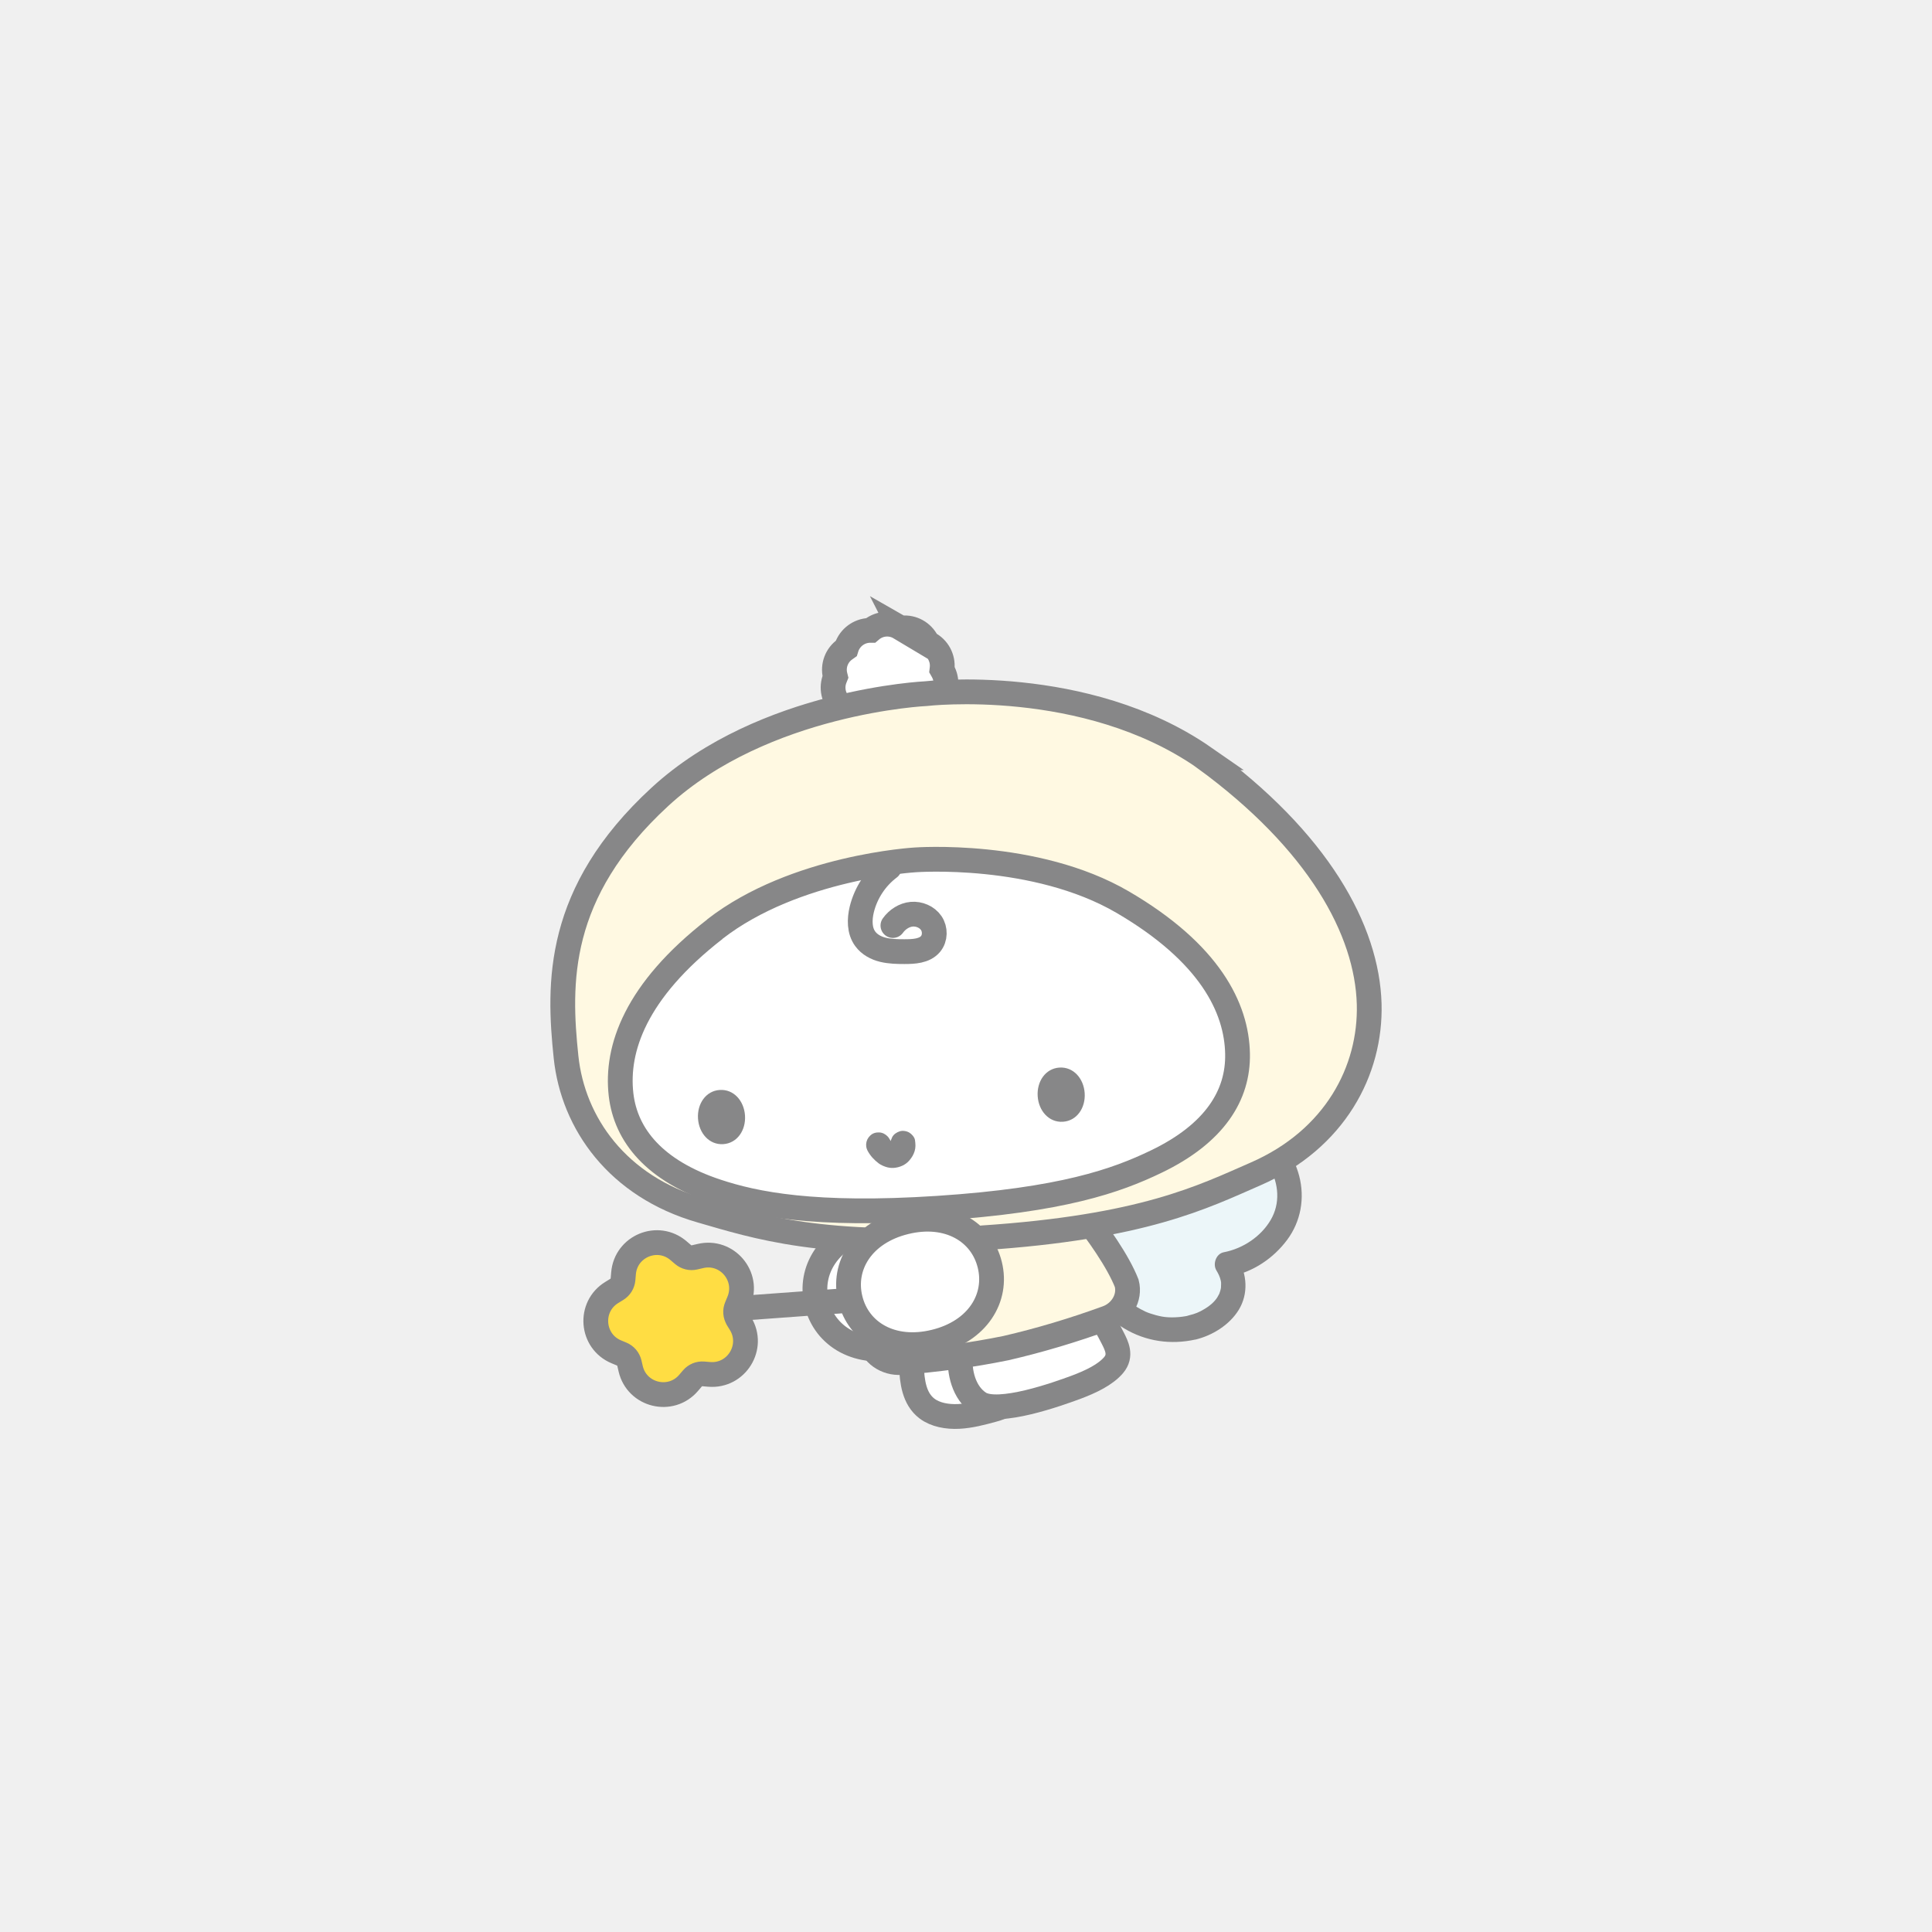
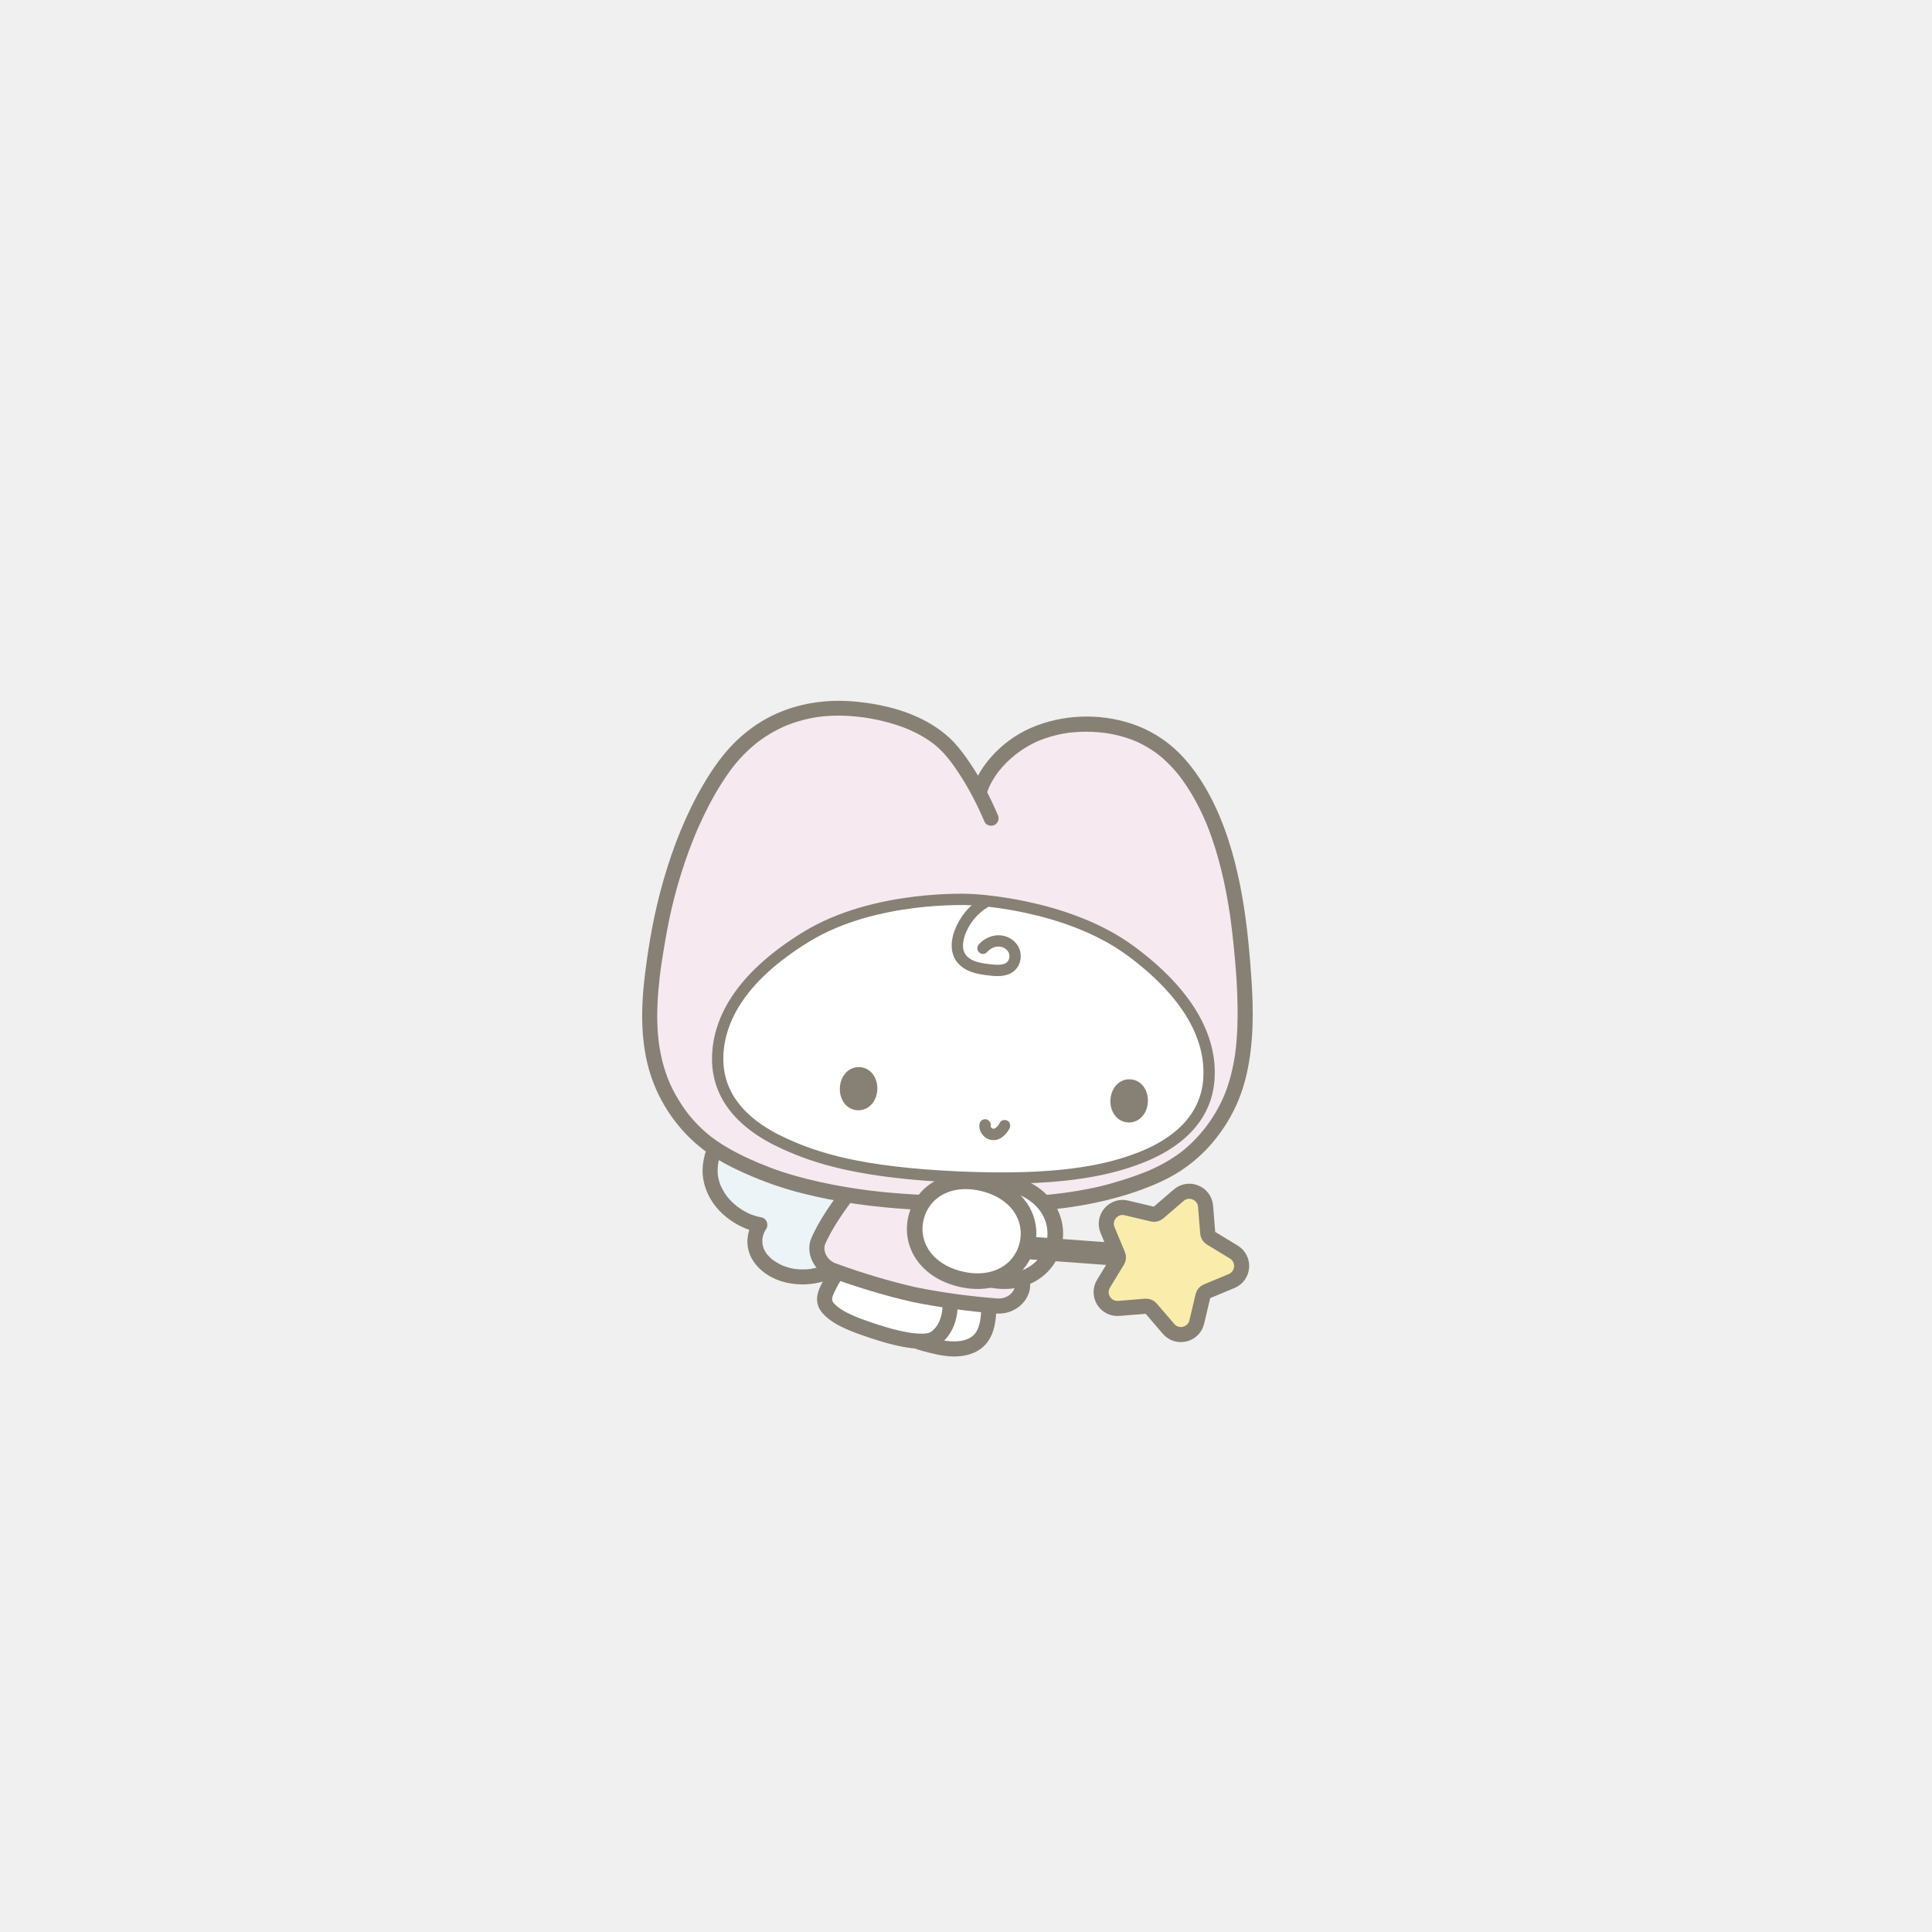
- <svg xmlns="http://www.w3.org/2000/svg" id="Layer_1" data-name="Layer 1" viewBox="0 0 233.94 233.94">
-   <path d="M115.78,153.69c.99,4.01-1.47,8.06-6.66,9.33-5.2,1.28-9.25-1.17-10.23-5.18-.99-4.01,1.47-8.06,6.66-9.33,5.2-1.28,9.25,1.17,10.23,5.18Z" fill="#fff" stroke="#878788" stroke-linejoin="round" stroke-width="3" />
+ <svg xmlns="http://www.w3.org/2000/svg" id="_도우미" data-name="도우미" viewBox="0 0 512 512">
  <g>
-     <path d="M144.34,160.77c1.33-.31,3.25-1.23,4.29-2.82.46-.7,1.35-2.61-.07-4.83,3.89-.72,7.53-4.16,7.58-8.11.05-3.95-2.81-7.58-6.45-9.12-3.9-1.65-10.24.38-13.56,3.18-3.98,3.35-4.71,7.66-5.01,9.58-.12.78-.19,1.88-.12,2.61.11,1.16.46,2.1.8,2.78.52,1.05,1.34,2.51,2.67,3.71,1.26,1.14,4.64,4.24,9.86,3.03Z" fill="#ecf6f9" />
-     <path d="M144.74,162.21c2.07-.5,4.13-1.77,5.26-3.61,1.18-1.94,1.02-4.33-.14-6.24l-.9,2.2c2.75-.53,5.22-2.18,6.89-4.42s2.17-5.07,1.46-7.77-2.52-5.02-4.78-6.63-4.71-2.16-7.34-1.9c-5.41.53-10.74,3.39-13.46,8.2-1.01,1.79-1.64,3.77-1.98,5.79-.22,1.34-.35,2.68-.16,4.03s.71,2.58,1.38,3.76c1.21,2.14,3.02,3.94,5.13,5.22,2.63,1.59,5.66,2.02,8.65,1.36.79-.17,1.25-1.09,1.05-1.85-.22-.82-1.05-1.22-1.85-1.05-1.06.23-2.31.29-3.24.12-.49-.09-.97-.22-1.44-.38s-.63-.24-1.16-.52c-.36-.19-.71-.41-1.04-.64-.17-.12-.33-.24-.5-.36.28.21-.13-.11-.22-.18-.66-.54-1.3-1.12-1.83-1.79-1.43-1.8-2.16-3.69-1.98-6.01.05-.62.17-1.31.33-2.03.19-.86.44-1.71.76-2.53.11-.28.06-.14.03-.08.05-.13.11-.25.17-.37.11-.23.22-.46.34-.68.28-.53.6-1.04.95-1.53.31-.43.65-.83,1.02-1.21.22-.23.44-.45.68-.66.13-.12.27-.24.41-.36.03-.03.35-.29.19-.16,1.75-1.36,3.76-2.23,5.89-2.76,1.97-.49,4.01-.69,5.88.07-.09-.03.34.16.44.21.27.14.54.29.8.45.47.29.84.55,1.24.91.85.75,1.51,1.54,2.05,2.52,1.14,2.04,1.31,4.39.15,6.38s-3.33,3.47-5.68,3.92c-.95.18-1.37,1.43-.9,2.2.24.4.43.78.53,1.24.04.18.04.2.04.41,0,.06-.03.57,0,.34-.04.32-.14.65-.26.95.13-.31-.14.24-.21.34-.38.58-.93,1.03-1.52,1.38-.68.41-1.12.59-1.9.78-1.88.46-1.08,3.35.8,2.89Z" fill="#878788" />
+     <g>
+       <path d="M208.72,337.91c-2.32-.54-5.66-2.15-7.47-4.91-.8-1.22-2.35-4.54.13-8.41-6.77-1.25-13.12-7.25-13.2-14.14-.08-6.88,4.9-13.2,11.24-15.88,6.79-2.87,17.83.68,23.6,5.55,6.92,5.84,8.19,13.34,8.71,16.69.21,1.35.32,3.27.2,4.54-.19,2.03-.8,3.65-1.39,4.83-.92,1.83-2.33,4.36-4.65,6.46-2.19,1.98-8.09,7.37-17.18,5.27Z" fill="#ecf4f8" />
+       <path d="M209.25,335.98c-.65-.15-1.27-.36-1.89-.61.33.13,0,0-.14-.07-.16-.07-.32-.15-.47-.23-.32-.16-.63-.34-.94-.52-.34-.21-.67-.43-1-.66-.11-.08-.1-.07.03.03-.1-.08-.19-.16-.29-.24-.14-.12-.28-.25-.42-.38-.28-.26-.53-.54-.78-.82-.3-.33.08.14-.16-.19-.1-.14-.19-.27-.28-.42-.11-.18-.21-.36-.31-.54-.05-.1-.1-.2-.15-.3-.17-.34.15.43.01.03-.09-.26-.18-.51-.25-.77-.04-.14-.07-.28-.1-.43-.02-.1-.04-.2-.06-.3.03.25.04.3.02.14,0-.36-.05-.72-.04-1.08,0-.18.02-.35.04-.53-.05.44.04-.16.05-.2.22-.99.43-1.42.98-2.3.64-1.03.06-2.7-1.2-2.94-1-.19-1.97-.48-2.93-.84-.36-.14-.1-.04-.03,0-.11-.05-.22-.1-.33-.15-.22-.1-.44-.21-.66-.32-.49-.25-.97-.52-1.43-.81-.41-.26-.81-.54-1.2-.83.28.2-.22-.18-.31-.25-.23-.19-.46-.4-.68-.6-.36-.33-.7-.67-1.02-1.03-.16-.18-.32-.36-.47-.55-.08-.09-.15-.19-.23-.28.22.27-.06-.09-.12-.17-.58-.8-1.03-1.65-1.47-2.53-.14-.27.1.28,0,0-.04-.11-.09-.22-.13-.33-.09-.25-.18-.5-.25-.75-.14-.48-.26-.96-.35-1.45-.01-.06-.07-.43-.03-.17s-.01-.11-.02-.17c-.02-.23-.04-.47-.05-.71-.02-.51,0-1.03.04-1.54.01-.15.03-.3.04-.45.02-.32-.05.31,0,0,.04-.24.08-.47.12-.71.1-.5.22-1,.37-1.48.14-.46.3-.91.48-1.36-.14.35.15-.32.2-.43.12-.24.24-.49.37-.73.23-.43.48-.84.74-1.25.13-.2.27-.4.41-.6.07-.1.14-.2.21-.3.35-.48-.24.29.13-.17.65-.81,1.37-1.57,2.14-2.27.18-.16.37-.33.56-.48.09-.08.58-.47.31-.26.44-.33.89-.65,1.36-.94.41-.26.84-.51,1.27-.74.22-.11.43-.22.65-.33.11-.05.22-.1.33-.16.05-.02.51-.22.25-.11-.2.08.35-.13.42-.15.22-.08.44-.15.67-.21.43-.12.87-.23,1.32-.31.11-.02.21-.04.32-.05.07-.01.41-.06.14-.02s.08,0,.14-.01c.11-.01.22-.02.33-.03.51-.04,1.01-.07,1.52-.07.97,0,1.93.08,2.89.18-.41-.05.23.04.36.06.24.04.48.08.72.12.54.1,1.08.22,1.62.35,1.02.25,2.03.56,3.02.91.47.16.93.34,1.39.53.11.05.23.09.34.14-.32-.14-.03-.01.03.02.28.12.56.25.83.38.91.43,1.81.91,2.67,1.43.39.24.78.48,1.16.73.18.12.37.25.55.38.09.06.18.13.27.19.04.03.41.3.19.14-.21-.15.07.05.11.09.1.08.21.17.31.25.21.17.41.35.62.53.45.4.88.82,1.3,1.25,1.51,1.56,2.46,2.86,3.54,4.86.23.42.44.85.65,1.29.09.2.18.4.27.6.13.27-.12-.31-.01-.03.05.12.1.24.15.37.31.78.58,1.58.82,2.39.38,1.3.66,2.62.88,3.95.04.23.07.47.11.7.01.08.05.38,0,0,.01.13.03.25.04.38.03.3.06.59.08.89.04.56.06,1.12.06,1.69,0,.24,0,.48-.02.72,0,.11-.02.22-.02.33l-.02.23c.02-.12.02-.1,0,.03-.08.56-.21,1.11-.36,1.65-.08.28-.17.55-.27.83-.04.11-.09.23-.13.34-.13.36.06-.12-.03.08-.38.8-.78,1.6-1.22,2.37-.26.45-.54.9-.83,1.34-.15.22-.29.43-.45.64-.08.11-.16.22-.24.32q-.08.11,0,0l-.13.16c-.64.76-1.32,1.46-2.05,2.13-.39.35-.79.7-1.19,1.03-.11.09-.22.18-.34.27-.38.31.18-.13-.05.04-.3.22-.59.44-.9.64-.64.44-1.3.84-1.99,1.2-.35.18-.7.36-1.06.52-.09.04-.19.08-.28.12.06-.03.4-.16.05-.03-.22.08-.44.17-.66.25-.89.31-1.81.55-2.74.71-.12.02-.23.04-.35.06-.31.05.32-.03,0,0-.24.02-.48.05-.72.07-.53.04-1.06.05-1.6.04-.56-.01-1.13-.05-1.69-.12-.34-.04.26.04-.08-.01-.14-.02-.28-.04-.42-.07-.32-.06-.64-.12-.95-.2-1.02-.23-2.21.31-2.46,1.4-.23,1.02.31,2.21,1.4,2.46,4.62,1.04,9.31.49,13.51-1.7,2.84-1.48,5.59-3.7,7.58-6.21,1.48-1.86,2.7-3.91,3.61-6.11.96-2.33,1.22-4.82,1.04-7.32-.24-3.3-.98-6.66-2.25-9.71-1.85-4.46-4.76-8.3-8.65-11.2-3.54-2.64-7.85-4.45-12.15-5.39s-8.93-1.02-13.05.89-7.79,5.41-9.8,9.54c-1.05,2.17-1.7,4.48-1.83,6.9s.41,4.7,1.4,6.86c1.96,4.26,5.86,7.48,10.15,9.21,1,.4,2.04.71,3.1.91l-1.2-2.94c-1.95,3.12-2.19,7.07-.24,10.26s5.34,5.18,8.78,6c1.02.24,2.21-.32,2.46-1.4s-.31-2.2-1.4-2.46Z" fill="#878175" />
+     </g>
+     <g id="_점눈" data-name="점눈">
+       <path d="M262.06,346.78c-.14,3.32-.55,6.96-3.3,9.03-1.77,1.34-4.28,1.78-6.71,1.65-2.43-.13-4.84-.78-7.21-1.42-2.15-.58-4.45-1.64-5.38-3.46-.85-1.67-.21-3.23.57-4.81.75-1.52.92-1.86,1.67-3.38" fill="#fff" stroke="#878175" stroke-linejoin="round" stroke-width="4" />
+       <path d="M251.75,344.57c.3,3.45-.69,7.92-3.98,10.08-3.99,2.63-16.74-1.97-20.35-3.32-3.22-1.2-6.25-2.67-7.98-4.69s-.62-4.1.18-5.7c.95-1.89,2-3.69,3.33-5.14" fill="#fff" stroke="#878175" stroke-linejoin="round" stroke-width="4" />
+       <path d="M268.35,323c1.52,5.92,2.88,13.19,2.63,18.16-.54,3.12-3.61,5.19-6.82,4.94-7.49-.58-14.84-1.58-22.03-3.04h0c-7.15-1.65-14.25-3.79-21.31-6.36-3.03-1.1-4.96-4.25-4.16-7.32,1.83-4.63,6.08-10.68,9.92-15.44" fill="#f6eaf0" stroke="#878175" stroke-miterlimit="10" stroke-width="4" />
+     </g>
+     <g>
+       <path d="M262.66,216.9c-2.7-6.34-6.02-12.4-10.33-17.69-7.56-9.28-22.56-11.49-29.97-11.52-12.81-.05-23.54,5.54-30.95,16.08-9.03,12.84-14.33,30.06-16.52,42.09-2.67,14.72-5.35,31.35,2.33,45.1,5.94,10.64,13.68,15.3,24.97,19.84,11.29,4.54,26.44,6.93,38.59,7.64,2.79.16,5.52.33,8.2.48l-.67-.03c2.68.11,5.41.21,8.2.32,12.16.48,27.47-.41,39.15-3.83,11.68-3.42,19.84-7.3,26.78-17.31,8.99-12.94,7.95-29.75,6.72-44.66-1-12.18-3.48-30.08-11.44-43.61-5.43-9.25-12.92-16.36-26.09-17.69-8.7-.88-16.79,1.23-22.62,5.45-8.26,5.97-9.51,12.53-9.51,12.53" fill="#f6eaf0" />
+       <path d="M264.39,215.89c-1.99-4.66-4.31-9.19-7.15-13.4-1.35-2-2.78-4.01-4.43-5.77-1.38-1.48-2.97-2.77-4.64-3.9-6.21-4.2-13.85-6.14-21.24-6.87-7.68-.76-15.48.34-22.44,3.77-3.66,1.81-7.02,4.29-9.91,7.17-3.19,3.2-5.79,6.95-8.08,10.83-4.68,7.94-8.11,16.65-10.66,25.5-2.42,8.36-3.97,17.01-4.99,25.65-1.12,9.43-1.14,19.38,2.41,28.33,3.13,7.88,8.55,14.63,15.67,19.26,3.39,2.2,7.06,3.92,10.78,5.48,4.22,1.77,8.54,3.2,12.97,4.32,9.26,2.35,18.82,3.64,28.35,4.21,2.65.16,5.3.32,7.95.46v-4l-.67-.03v4c4.8.2,9.61.44,14.41.44s9.26-.19,13.87-.6c8.86-.79,17.58-2.42,25.95-5.48,3.55-1.3,7.03-2.84,10.21-4.9s6.11-4.62,8.58-7.55c2.92-3.47,5.27-7.28,6.97-11.49s2.59-8.44,3.13-12.83c1.06-8.58.42-17.28-.32-25.86-.7-8.13-1.84-16.27-3.87-24.18s-5.21-16.36-10.12-23.32c-2.07-2.94-4.45-5.68-7.27-7.92-3.02-2.4-6.37-4.23-10.04-5.44-8.6-2.84-18.41-2.47-26.71,1.18-4.01,1.76-7.68,4.49-10.55,7.79-1.99,2.28-3.65,4.86-4.64,7.73-.12.36-.25.73-.32,1.1-.2,1.02.29,2.21,1.4,2.46.99.23,2.25-.3,2.46-1.4.07-.39.2-.77.33-1.14.06-.17.12-.34.19-.51.04-.11.1-.22.13-.33-.19.63-.06.15.01-.02.25-.55.52-1.09.82-1.61.38-.67.79-1.31,1.24-1.94.12-.17.25-.35.38-.52.05-.06.23-.29,0,0,.05-.07.11-.13.16-.2.32-.4.64-.78.98-1.16,1.44-1.6,3.06-3.03,4.73-4.19.8-.55,1.62-1.06,2.47-1.53.45-.24.9-.48,1.36-.7.2-.1.41-.19.61-.28.12-.05.24-.1.35-.16.19-.08-.18.07.15-.06,1.95-.79,3.97-1.39,6.03-1.79.51-.1,1.02-.19,1.53-.26.14-.02.28-.04.41-.06-.3.04.05,0,.09,0,.31-.03.63-.07.94-.1,1.1-.1,2.21-.15,3.32-.16,1.18,0,2.35.05,3.52.15.52.05,1.04.1,1.55.17.34.04-.27-.04.06,0,.13.02.26.04.39.06.29.04.58.09.87.14,1.9.34,3.77.83,5.59,1.49.41.15.81.31,1.21.47-.39-.16.21.1.31.14.21.09.41.19.62.28.8.38,1.59.8,2.35,1.26.72.43,1.43.89,2.11,1.38.17.13.35.25.52.38.05.04.32.25.12.09-.19-.15.02.02.05.04.35.28.71.57,1.05.87,1.27,1.1,2.45,2.3,3.55,3.57.26.3.52.61.77.93.13.17.27.34.4.51.14.18-.05-.07-.07-.09.1.13.2.26.29.39.5.67.99,1.36,1.45,2.06,1.04,1.57,2,3.19,2.88,4.86.5.95.98,1.92,1.43,2.89.21.46.42.92.62,1.39.05.12.11.25.16.37.13.31-.1-.23.04.08.12.28.23.56.35.85.8,1.99,1.51,4.01,2.15,6.05,1.26,4.03,2.24,8.15,3.02,12.3.37,1.98.7,3.97.99,5.96.04.25.07.49.1.74.02.12.03.24.05.37,0,.03.04.33.01.1-.03-.25.02.13.02.19.02.12.03.24.05.36.03.27.07.54.1.81.11.91.22,1.81.32,2.72.87,8.03,1.54,16.2,1.22,24.28-.09,2.12-.25,4.24-.52,6.35-.04.34.04-.27,0,.07-.02.13-.04.27-.06.4-.03.23-.07.46-.11.7-.09.56-.19,1.12-.29,1.68-.19,1.02-.42,2.02-.67,3.03s-.56,2.05-.9,3.06c-.16.47-.32.94-.5,1.41-.08.22-.16.44-.25.65-.05.12-.1.25-.15.37,0,0-.24.58-.11.26-.82,1.92-1.8,3.77-2.93,5.53-.57.89-1.19,1.75-1.82,2.59-.24.31-.08.11-.03.05-.08.1-.15.2-.23.3-.13.17-.27.34-.41.51-.33.4-.66.8-1,1.18-1.21,1.37-2.51,2.65-3.9,3.83-.32.27-.65.53-.98.79-.06.05-.3.23,0,0-.09.07-.18.13-.27.2-.18.13-.36.26-.54.39-.72.52-1.45,1-2.21,1.47-1.5.92-3.06,1.74-4.66,2.47-.39.18-.78.35-1.18.52-.35.15-.07.03,0,0-.11.04-.21.09-.32.13-.24.1-.49.2-.73.29-.86.34-1.73.66-2.6.97-1.91.67-3.84,1.28-5.79,1.83-4.15,1.19-8.41,1.99-12.69,2.57.29-.04-.35.04-.43.05-.28.04-.57.07-.85.11-.57.07-1.14.13-1.72.2-1.15.12-2.3.23-3.45.33-2.26.19-4.52.32-6.79.4-4.35.16-8.7.14-13.06-.03-2.49-.1-4.98-.19-7.46-.29-1.05-.04-2.05.95-2,2,.05,1.13.88,1.95,2,2l.67.03c1.05.05,2.05-.96,2-2-.05-1.13-.88-1.94-2-2-4.85-.27-9.72-.5-14.56-.98-4.68-.47-8.85-1.06-13.57-1.97s-9.07-1.97-13.48-3.41c-2.06-.67-4.07-1.44-6.07-2.27-.07-.03-.74-.31-.4-.17-.23-.1-.46-.2-.69-.3-.51-.22-1.01-.44-1.52-.67-.87-.39-1.73-.8-2.58-1.23-1.67-.84-3.32-1.75-4.89-2.76-.79-.5-1.56-1.03-2.31-1.59-.18-.13-.35-.26-.52-.39.34.26-.15-.12-.24-.19-.34-.27-.68-.55-1.01-.84-1.41-1.21-2.72-2.54-3.93-3.96-.28-.33-.55-.66-.82-1-.24-.3-.06-.07,0,0-.07-.09-.14-.19-.21-.28-.18-.24-.35-.47-.53-.71-.59-.82-1.14-1.66-1.67-2.51-.58-.94-1.12-1.89-1.62-2.87-.26-.5-.5-1.01-.74-1.53-.29-.64-.33-.74-.57-1.36-.83-2.13-1.47-4.34-1.92-6.59-.1-.51-.2-1.02-.29-1.53-.05-.27-.09-.55-.13-.82-.02-.14-.04-.27-.06-.41-.1-.67.04.38-.04-.29-.14-1.14-.24-2.28-.31-3.43-.14-2.31-.14-4.62-.03-6.93s.31-4.65.58-6.96c.07-.56.14-1.12.21-1.68,0-.04.06-.47.03-.26-.03.19.02-.16.02-.15.05-.35.1-.7.15-1.05.17-1.14.34-2.29.53-3.43.66-4.01,1.37-8.02,2.3-11.98s2.12-8.07,3.46-12.02c.72-2.11,1.5-4.2,2.33-6.27.1-.25.21-.51.31-.76.05-.13.1-.25.16-.38.02-.04.18-.43.1-.24s.09-.2.1-.24c.05-.13.11-.25.16-.38.12-.28.25-.57.37-.85.46-1.04.94-2.07,1.43-3.1,1.96-4.05,4.18-7.99,6.8-11.65.15-.21.3-.42.45-.62.08-.1.15-.2.23-.31.03-.04.27-.35.13-.18s.11-.14.14-.17c.08-.1.16-.2.24-.3.18-.22.36-.44.54-.66.66-.78,1.34-1.54,2.05-2.27s1.43-1.41,2.18-2.06c.36-.32.73-.62,1.1-.93.06-.05.61-.48.3-.24.21-.16.43-.32.64-.48,1.57-1.15,3.23-2.17,4.97-3.05.42-.21.84-.41,1.27-.61.21-.1.43-.19.65-.29.28-.13-.28.11.01,0,.14-.05.27-.11.41-.17.91-.36,1.83-.68,2.76-.97s1.9-.54,2.86-.75c.47-.1.95-.2,1.42-.28.24-.04.48-.08.72-.12.12-.02.24-.04.36-.06,0,0,.53-.07.28-.04s.13-.02.19-.02c.12-.01.24-.03.37-.04.25-.03.49-.05.74-.08.53-.05,1.06-.09,1.59-.12.96-.05,1.93-.07,2.9-.06,1.36.02,2.71.1,4.07.24.35.03.69.07,1.04.11.19.02.38.05.57.07.07,0,.39.05.09.01-.32-.04.1.01.17.02.85.12,1.7.26,2.54.42,1.74.33,3.47.74,5.18,1.25.86.25,1.7.53,2.54.84.42.15.84.31,1.26.48.1.04.7.29.3.12.26.11.52.22.78.34,1.7.77,3.34,1.66,4.88,2.71.37.25.74.52,1.1.79.02.02.25.19.07.05-.19-.15.08.07.13.1.2.16.39.32.58.48.73.62,1.42,1.28,2.06,1.99,1.54,1.68,2.71,3.37,4.01,5.33s2.59,4.18,3.72,6.35,2.12,4.29,3.06,6.49c.41.97,1.91,1.25,2.74.72,1-.65,1.16-1.7.72-2.74h0Z" fill="#878175" />
+     </g>
+     <path d="M299.8,252.1c17.05,12.68,21.41,24.82,20.52,34.45-.8,8.67-6.78,16.27-19.77,20.87-7.93,2.81-20.4,5.69-46.57,4.51h0c-26.17-1.18-37.66-5-46.11-8.84-12.55-5.7-17.66-13.68-17.68-22.4-.02-9.67,5.41-21.37,23.53-32.46,18.28-11.2,43.57-9.83,43.57-9.83,0,0,25.31.91,42.51,13.71" fill="#fff" stroke="#878175" stroke-miterlimit="10" stroke-width="3" />
+     <path d="M259.56,298.1c-.13,1.03.32,2.04.98,2.8s1.63,1.19,2.61,1.24c1.93.1,3.56-1.49,4.38-3.09.36-.7.2-1.66-.54-2.05-.69-.36-1.67-.21-2.05.54-.14.27-.3.54-.48.79-.19.26.14-.17.04-.05-.04.05-.08.1-.13.15-.1.12-.21.23-.33.33-.05.05-.11.12-.17.15.07-.03.3-.22.09-.08-.11.08-.23.15-.35.21-.11.06-.33.12.1-.03-.07.02-.13.05-.2.07-.14.04-.28.07-.42.09l.4-.05c-.16.02-.32.02-.48,0l.4.05c-.11-.02-.22-.04-.33-.07-.01,0-.13-.03-.13-.04,0,0,.39.2.14.05-.09-.05-.18-.1-.27-.16-.2-.13.24.2.11.09-.04-.04-.09-.08-.13-.12-.06-.06-.29-.33-.12-.11s-.04-.07-.08-.14c-.03-.05-.12-.27-.02-.01s.01.03,0-.02c-.04-.11-.06-.23-.08-.35l.05.4c-.03-.2-.03-.39,0-.59.04-.35-.2-.82-.44-1.06-.26-.26-.69-.46-1.06-.44s-.79.14-1.06.44c-.29.31-.39.64-.44,1.06h0Z" fill="#878175" />
+     <g id="_점눈-2" data-name="점눈">
+       <path d="M232.5,288.74c-.14,3.1-2.27,5.62-5.22,5.49-2.96-.13-4.85-2.84-4.71-5.94.14-3.1,2.27-5.62,5.22-5.49s4.85,2.84,4.71,5.94Z" fill="#878175" />
+       <path d="M304.2,291.97c-.14,3.1-2.27,5.62-5.22,5.49s-4.85-2.84-4.71-5.94,2.27-5.62,5.22-5.49,4.85,2.84,4.71,5.94Z" fill="#878175" />
+     </g>
+     <path d="M261.11,239.06c-3.09,1.83-5.51,4.75-6.75,8.12-.74,2.02-1.02,4.38.04,6.25.75,1.31,2.07,2.2,3.48,2.72,1.41.52,2.92.7,4.42.88,1.96.23,4.21.37,5.64-.99,1.15-1.09,1.38-2.98.65-4.39-.73-1.41-2.32-2.28-3.9-2.3-1.59-.02-3.13.75-4.19,1.94" fill="none" stroke="#878175" stroke-linecap="round" stroke-miterlimit="10" stroke-width="3" />
  </g>
-   <g id="_점눈" data-name="점눈">
-     <path d="M110.36,165.37c.08,1.9.31,3.99,1.89,5.19,1.02.77,2.46,1.02,3.85.95,1.4-.07,2.78-.44,4.14-.81,1.23-.33,2.56-.94,3.09-1.99.49-.96.12-1.86-.33-2.76-.43-.87-.53-1.07-.96-1.94" fill="#fff" stroke="#878788" stroke-linejoin="round" stroke-width="3" />
-     <path d="M116.29,164.1c-.17,1.98.39,4.55,2.28,5.79,2.29,1.51,9.61-1.13,11.69-1.9,1.85-.69,3.59-1.53,4.58-2.69s.36-2.36-.1-3.27c-.54-1.09-1.15-2.12-1.91-2.95" fill="#fff" stroke="#878788" stroke-linejoin="round" stroke-width="3" />
-     <path d="M106.76,151.71c-.88,3.4-1.66,7.57-1.52,10.43.31,1.79,2.07,2.98,3.91,2.84,4.3-.33,8.52-.9,12.65-1.74h0c4.1-.95,8.18-2.17,12.24-3.65,1.74-.63,2.85-2.44,2.39-4.2-1.05-2.66-3.49-6.14-5.69-8.87" fill="#fff9e2" stroke="#878788" stroke-miterlimit="10" stroke-width="3" />
-   </g>
-   <path d="M108.95,75.98l.14.08.17-.02c1.24-.12,2.42.54,2.98,1.65l.07.15.15.08c1.1.57,1.75,1.76,1.62,3l-.02.17.08.14c.62,1.08.52,2.43-.26,3.4l-.1.13v.17c-.07,1.24-.89,2.32-2.06,2.72l-.16.05-.1.14c-.72,1.01-1.99,1.48-3.2,1.17l-.16-.04-.15.06c-1.16.46-2.47.17-3.32-.74l-.11-.12-.16-.03c-1.22-.24-2.17-1.2-2.4-2.42l-.03-.16-.12-.12c-.9-.86-1.18-2.18-.71-3.33l.06-.15-.04-.16c-.29-1.21.19-2.47,1.21-3.18l.14-.1.05-.16c.41-1.17,1.5-1.98,2.74-2.03h.17s.13-.11.13-.11c.98-.77,2.33-.86,3.4-.22Z" fill="#fff" stroke="#878788" stroke-miterlimit="10" stroke-width="3" />
-   <path d="M145.81,91.75c13.86,10.11,19.73,20.89,19.98,29.82.22,8.05-4.13,16.38-13.76,20.58-6.36,2.77-13.56,6.45-33.12,7.74h.12c-19.56,1.28-27.49-1.39-34.15-3.31-10.1-2.9-15.5-10.58-16.34-18.59-.93-8.89-1.26-19.88,11.36-31.5,12.59-11.6,32.24-12.5,32.24-12.5,0,0,19.28-2.25,33.68,7.76Z" fill="#fff9e2" stroke="#878788" stroke-miterlimit="10" stroke-width="3" />
-   <path d="M86.57,112.51c-9.64,7.49-12,14.5-11.37,20.02.57,4.97,4.09,9.26,11.6,11.74,4.59,1.52,11.78,3.02,26.8,2.03h0c15.02-.99,21.57-3.32,26.37-5.63,7.14-3.42,9.98-8.07,9.88-13.07-.1-5.55-3.36-12.2-13.9-18.36-10.63-6.21-25.14-5.12-25.14-5.12,0,0-14.53.83-24.25,8.38" fill="#fff" stroke="#878788" stroke-miterlimit="10" stroke-width="3" />
-   <path d="M107.92,138.85v.04c-.01-.13-.03-.27-.05-.4.01.1.01.2,0,.3l.05-.4c-.02.11-.05.22-.09.32l.15-.36c-.05.1-.1.2-.17.29l.23-.3c-.08.1-.16.19-.26.26l.3-.23c-.1.07-.2.13-.31.18l.36-.15c-.09.03-.17.06-.27.07l.4-.05c-.11.01-.21.01-.32,0l.4.05c-.13-.02-.25-.05-.36-.1l.36.15c-.15-.06-.28-.14-.41-.24l.3.23c-.18-.14-.34-.3-.48-.48l.23.3c-.11-.15-.22-.31-.31-.47-.18-.32-.54-.59-.9-.69s-.84-.05-1.16.15c-.7.45-.94,1.31-.54,2.05.33.6.78,1.09,1.33,1.5.26.19.55.32.85.42s.63.15.95.13c.73-.05,1.46-.36,1.93-.93.29-.35.48-.66.62-1.1.14-.46.11-.88.04-1.35-.05-.35-.4-.73-.69-.9-.32-.19-.8-.27-1.16-.15s-.71.34-.9.69l-.15.36c-.07.27-.07.53,0,.8h0Z" fill="#878788" />
-   <g id="_점눈-2" data-name="점눈">
-     <path d="M125.65,132.74c.12,1.78,1.37,3.2,3.06,3.09s2.75-1.69,2.63-3.47c-.12-1.78-1.37-3.2-3.06-3.09s-2.75,1.69-2.63,3.47Z" fill="#878788" />
-     <path d="M84.52,135.45c.12,1.78,1.37,3.2,3.06,3.09s2.75-1.69,2.63-3.47-1.37-3.2-3.06-3.09-2.75,1.69-2.63,3.47Z" fill="#878788" />
-   </g>
-   <path d="M107.68,105.06c-1.65,1.24-2.84,3.06-3.33,5.06-.29,1.2-.31,2.57.42,3.56.51.7,1.32,1.13,2.16,1.33s1.71.22,2.58.22c1.13,0,2.43-.06,3.16-.92.59-.7.6-1.79.09-2.54s-1.47-1.15-2.37-1.07-1.74.63-2.27,1.37" fill="none" stroke="#878788" stroke-linecap="round" stroke-miterlimit="10" stroke-width="3" />
-   <line x1="84.28" y1="158.81" x2="110.19" y2="156.92" fill="#ffdd43" stroke="#878788" stroke-linecap="round" stroke-linejoin="round" stroke-width="3" />
-   <path d="M89.3,159.68l.37.6c1.72,2.82-.49,6.41-3.79,6.14l-.71-.06c-.51-.04-1,.16-1.33.55l-.46.54c-2.15,2.51-6.25,1.52-7.01-1.7l-.16-.69c-.12-.49-.46-.9-.93-1.1l-.65-.27c-3.05-1.27-3.37-5.47-.55-7.19l.6-.37c.43-.26.72-.72.76-1.23l.06-.71c.27-3.3,4.16-4.9,6.67-2.74l.54.46c.39.33.91.46,1.4.34l.69-.16c3.22-.77,5.95,2.44,4.67,5.5l-.27.65c-.2.47-.16,1,.11,1.44Z" fill="#ffdd43" stroke="#878788" stroke-linecap="round" stroke-linejoin="round" stroke-width="3" />
-   <path d="M119.85,153.15c.99,4.01-1.47,8.06-6.66,9.33-5.2,1.28-9.25-1.17-10.23-5.18-.99-4.01,1.47-8.06,6.66-9.33,5.2-1.28,9.25,1.17,10.23,5.18Z" fill="#fff" stroke="#878788" stroke-linejoin="round" stroke-width="3" />
+   <path d="M249.87,322.67c-1.72,6.98,2.56,14.03,11.6,16.26,9.05,2.22,16.1-2.04,17.82-9.02,1.72-6.98-2.56-14.03-11.6-16.26-9.05-2.22-16.1,2.04-17.82,9.02Z" fill="#fff" stroke="#878175" stroke-linejoin="round" stroke-width="4.14" />
+   <line x1="304.62" y1="333.05" x2="259.49" y2="329.75" fill="#f7d947" stroke="#878175" stroke-linecap="round" stroke-linejoin="round" stroke-width="6" />
+   <path d="M296.16,334.09l-3.71,6.09c-1.84,3.02.52,6.85,4.05,6.56l7.11-.58c.54-.04,1.07.17,1.42.59l4.64,5.41c2.3,2.69,6.68,1.62,7.49-1.82l1.64-6.94c.12-.53.5-.97,1-1.17l6.58-2.74c3.27-1.36,3.61-5.85.58-7.69l-6.09-3.7c-.46-.28-.76-.77-.81-1.31l-.57-7.11c-.28-3.53-4.45-5.24-7.13-2.93l-5.41,4.65c-.41.35-.97.49-1.5.36l-6.94-1.65c-3.44-.82-6.36,2.61-4.99,5.88l2.75,6.58c.21.5.17,1.07-.12,1.54Z" fill="#faedac" stroke="#868174" stroke-linecap="round" stroke-linejoin="round" stroke-width="4" />
+   <path d="M242.78,322.67c-1.72,6.98,2.56,14.03,11.6,16.26,9.05,2.22,16.1-2.04,17.82-9.02,1.72-6.98-2.56-14.03-11.6-16.26-9.05-2.22-16.1,2.04-17.82,9.02Z" fill="#fff" stroke="#878175" stroke-linejoin="round" stroke-width="4.14" />
</svg>
